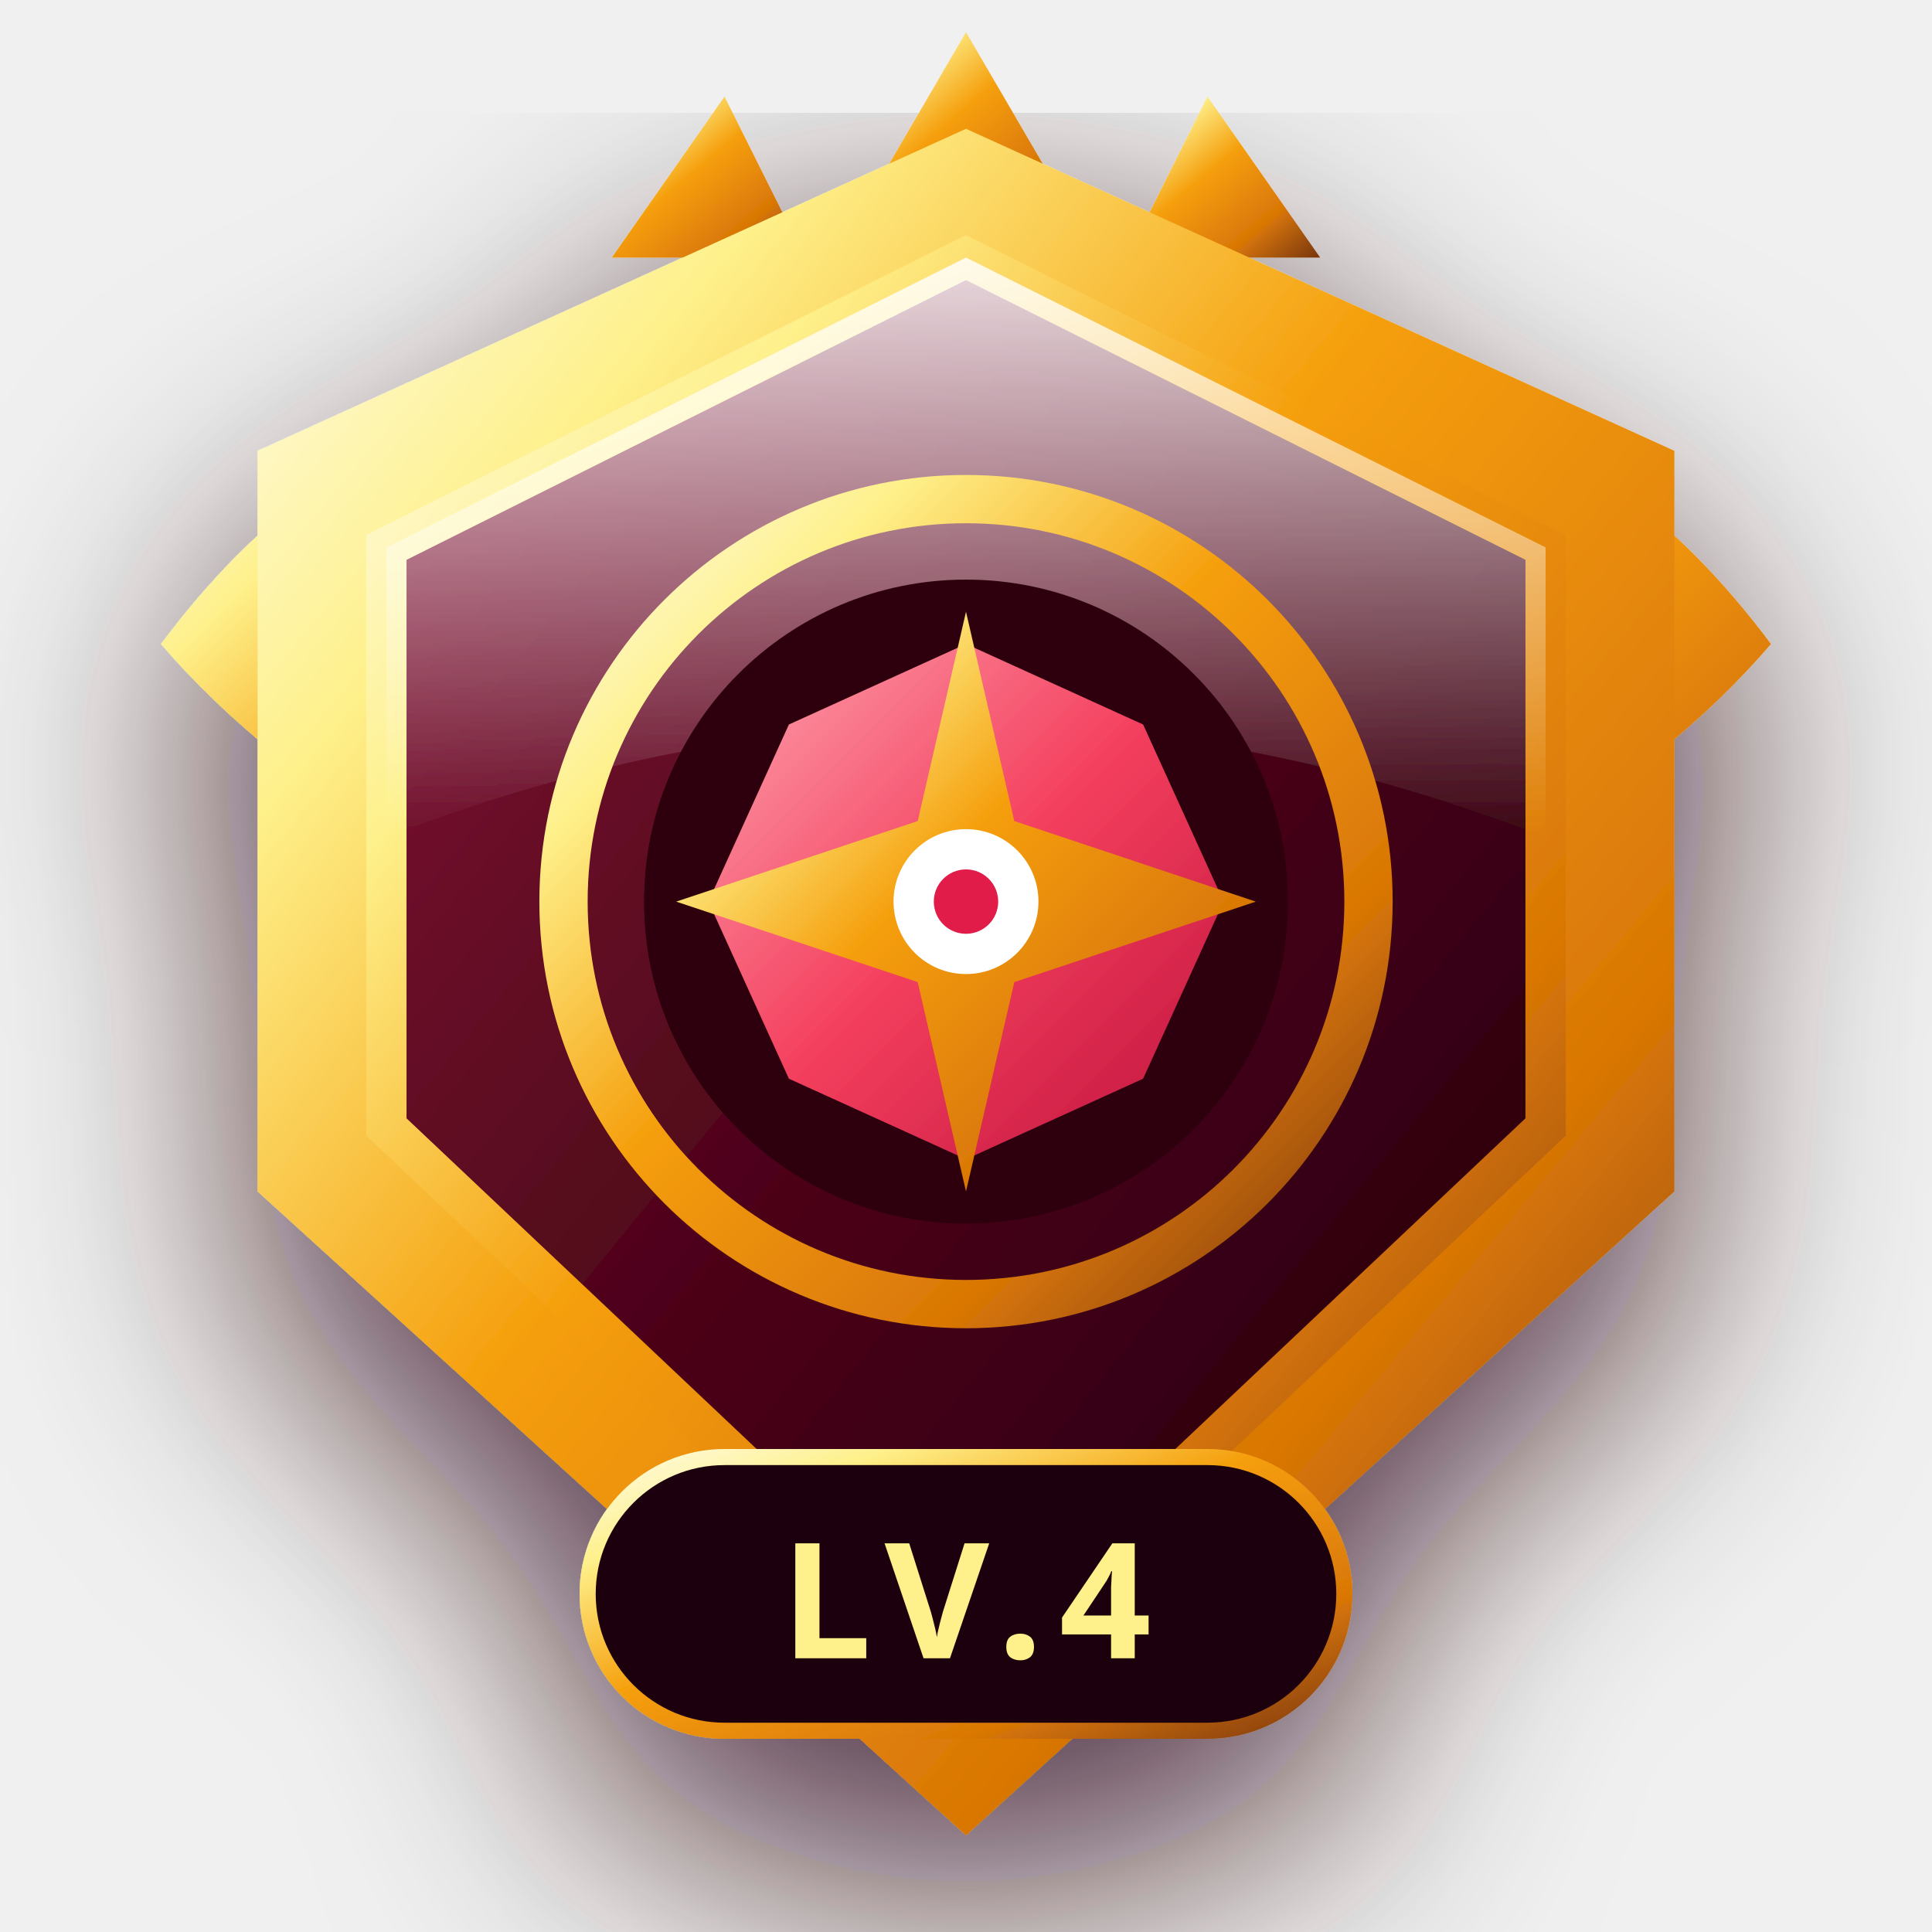
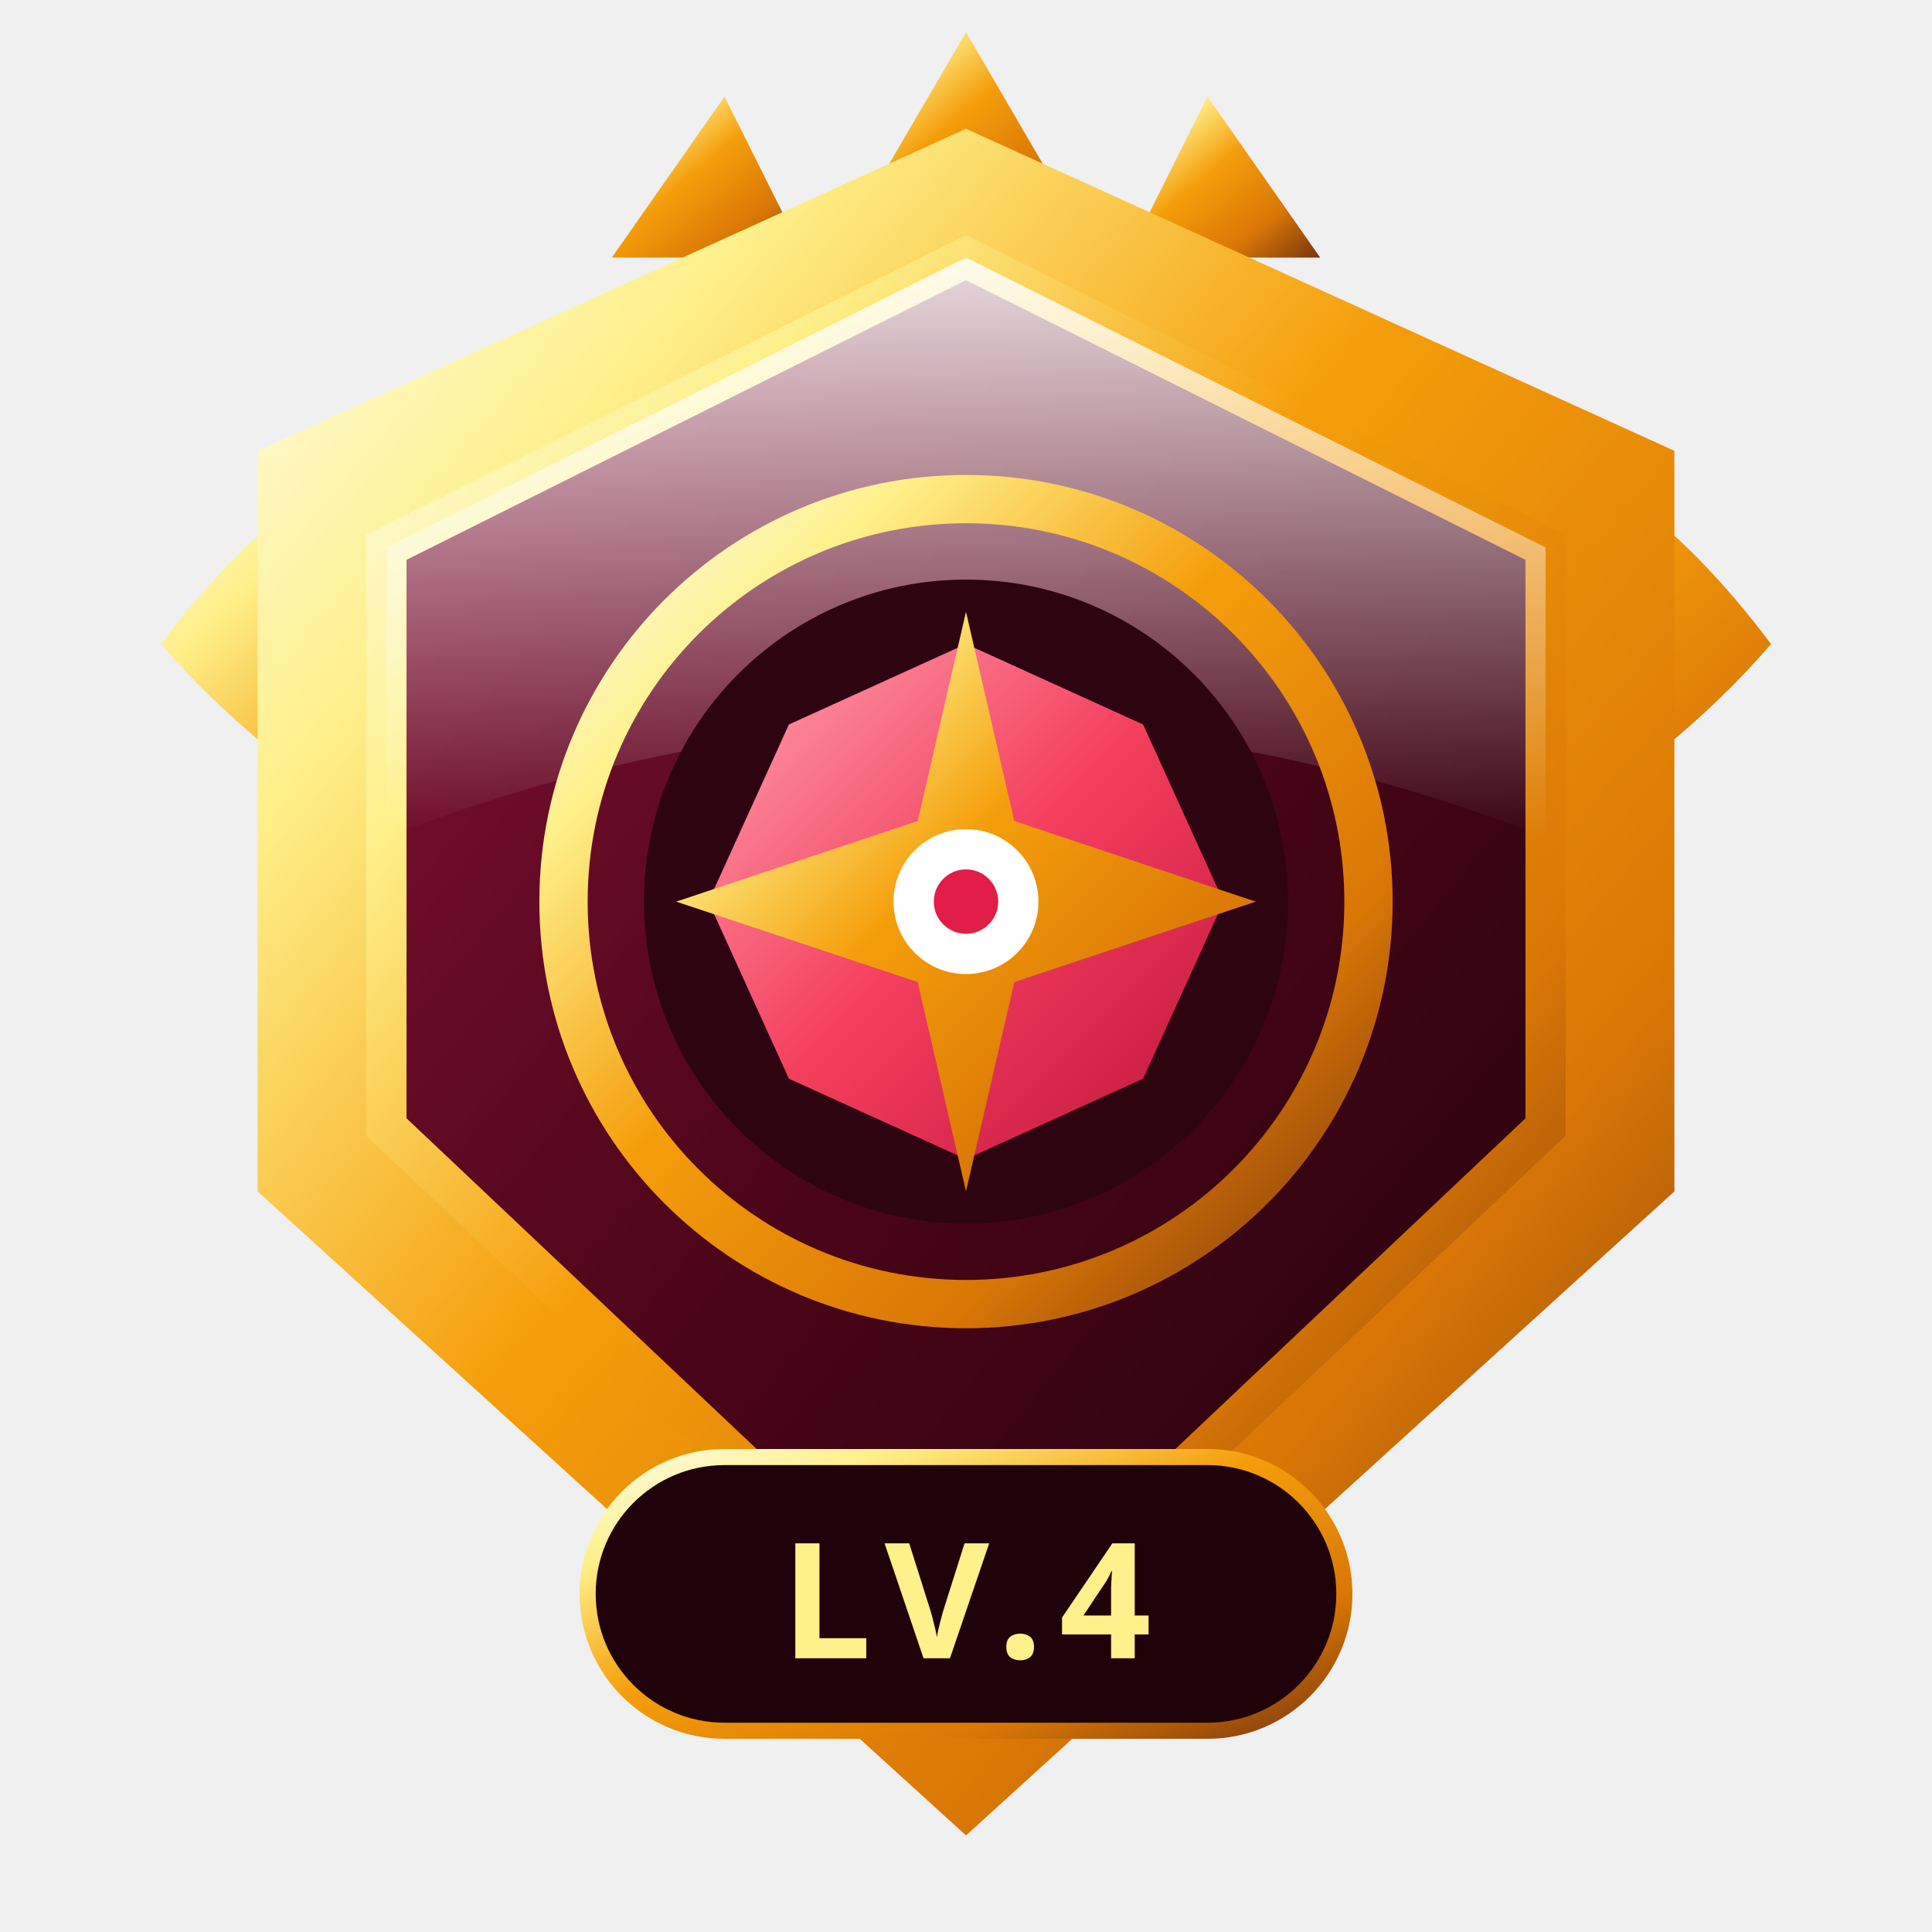
<svg xmlns="http://www.w3.org/2000/svg" viewBox="0 0 120 120" width="120" height="120">
  <defs>
    <linearGradient id="goldGradL4" x1="0%" y1="0%" x2="100%" y2="100%">
      <stop offset="0%" stop-color="#FFFDF0" />
      <stop offset="20%" stop-color="#FEF08A" />
      <stop offset="45%" stop-color="#F59E0B" />
      <stop offset="75%" stop-color="#D97706" />
      <stop offset="100%" stop-color="#78350F" />
    </linearGradient>
    <linearGradient id="rubyGradL4" x1="0%" y1="0%" x2="100%" y2="100%">
      <stop offset="0%" stop-color="#881337" />
      <stop offset="50%" stop-color="#4C0519" />
      <stop offset="100%" stop-color="#1F020A" />
    </linearGradient>
    <linearGradient id="flameRuby" x1="0%" y1="0%" x2="100%" y2="100%">
      <stop offset="0%" stop-color="#FDA4AF" />
      <stop offset="50%" stop-color="#F43F5E" />
      <stop offset="100%" stop-color="#BE123C" />
    </linearGradient>
    <linearGradient id="specularRuby" x1="0%" y1="0%" x2="0%" y2="100%">
      <stop offset="0%" stop-color="#FFFFFF" stop-opacity="0.85" />
      <stop offset="100%" stop-color="#FFFFFF" stop-opacity="0" />
    </linearGradient>
-     <filter id="shadowLvl4" x="-20%" y="-20%" width="140%" height="140%">
-       <feDropShadow dx="0" dy="7" stdDeviation="8" flood-color="#26030E" flood-opacity="0.75" />
-     </filter>
  </defs>
-   <g filter="url(#shadowLvl4)">
+   <g>
    <path d="M10 40 Q28 16 50 34 L50 64 Q22 54 10 40 Z" fill="url(#goldGradL4)" />
    <path d="M110 40 Q92 16 70 34 L70 64 Q98 54 110 40 Z" fill="url(#goldGradL4)" />
    <polygon points="60,2 67,14 53,14" fill="url(#goldGradL4)" />
    <polygon points="45,6 50,16 38,16" fill="url(#goldGradL4)" />
    <polygon points="75,6 82,16 70,16" fill="url(#goldGradL4)" />
    <polygon points="60,8 104,28 104,74 60,114 16,74 16,28" fill="url(#goldGradL4)" />
    <polygon points="60,16 96,34 96,70 60,104 24,70 24,34" fill="url(#rubyGradL4)" />
    <polygon points="60,16 96,34 96,70 60,104 24,70 24,34" fill="none" stroke="url(#goldGradL4)" stroke-width="2.5" />
    <path d="M24 34 L60 16 L96 34 L96 52 Q60 38 24 52 Z" fill="url(#specularRuby)" />
    <g transform="translate(60, 56)">
      <circle cx="0" cy="0" r="25" fill="none" stroke="url(#goldGradL4)" stroke-width="3" />
      <circle cx="0" cy="0" r="20" fill="#2E0411" />
      <polygon points="0,-16 11,-11 16,0 11,11 0,16 -11,11 -16,0 -11,-11" fill="url(#flameRuby)" />
      <polygon points="0,-18 3,-5 18,0 3,5 0,18 -3,5 -18,0 -3,-5" fill="url(#goldGradL4)" />
      <circle cx="0" cy="0" r="4.5" fill="#FFFFFF" />
      <circle cx="0" cy="0" r="2" fill="#E11D48" />
    </g>
    <rect x="36" y="90" width="48" height="18" rx="9" fill="url(#goldGradL4)" />
    <rect x="37" y="91" width="46" height="16" rx="8" fill="#1F020A" />
    <text x="60" y="103" font-family="'Plus Jakarta Sans', sans-serif" font-size="10" font-weight="800" fill="#FEF08A" text-anchor="middle" letter-spacing="1">LV.4</text>
  </g>
</svg>
